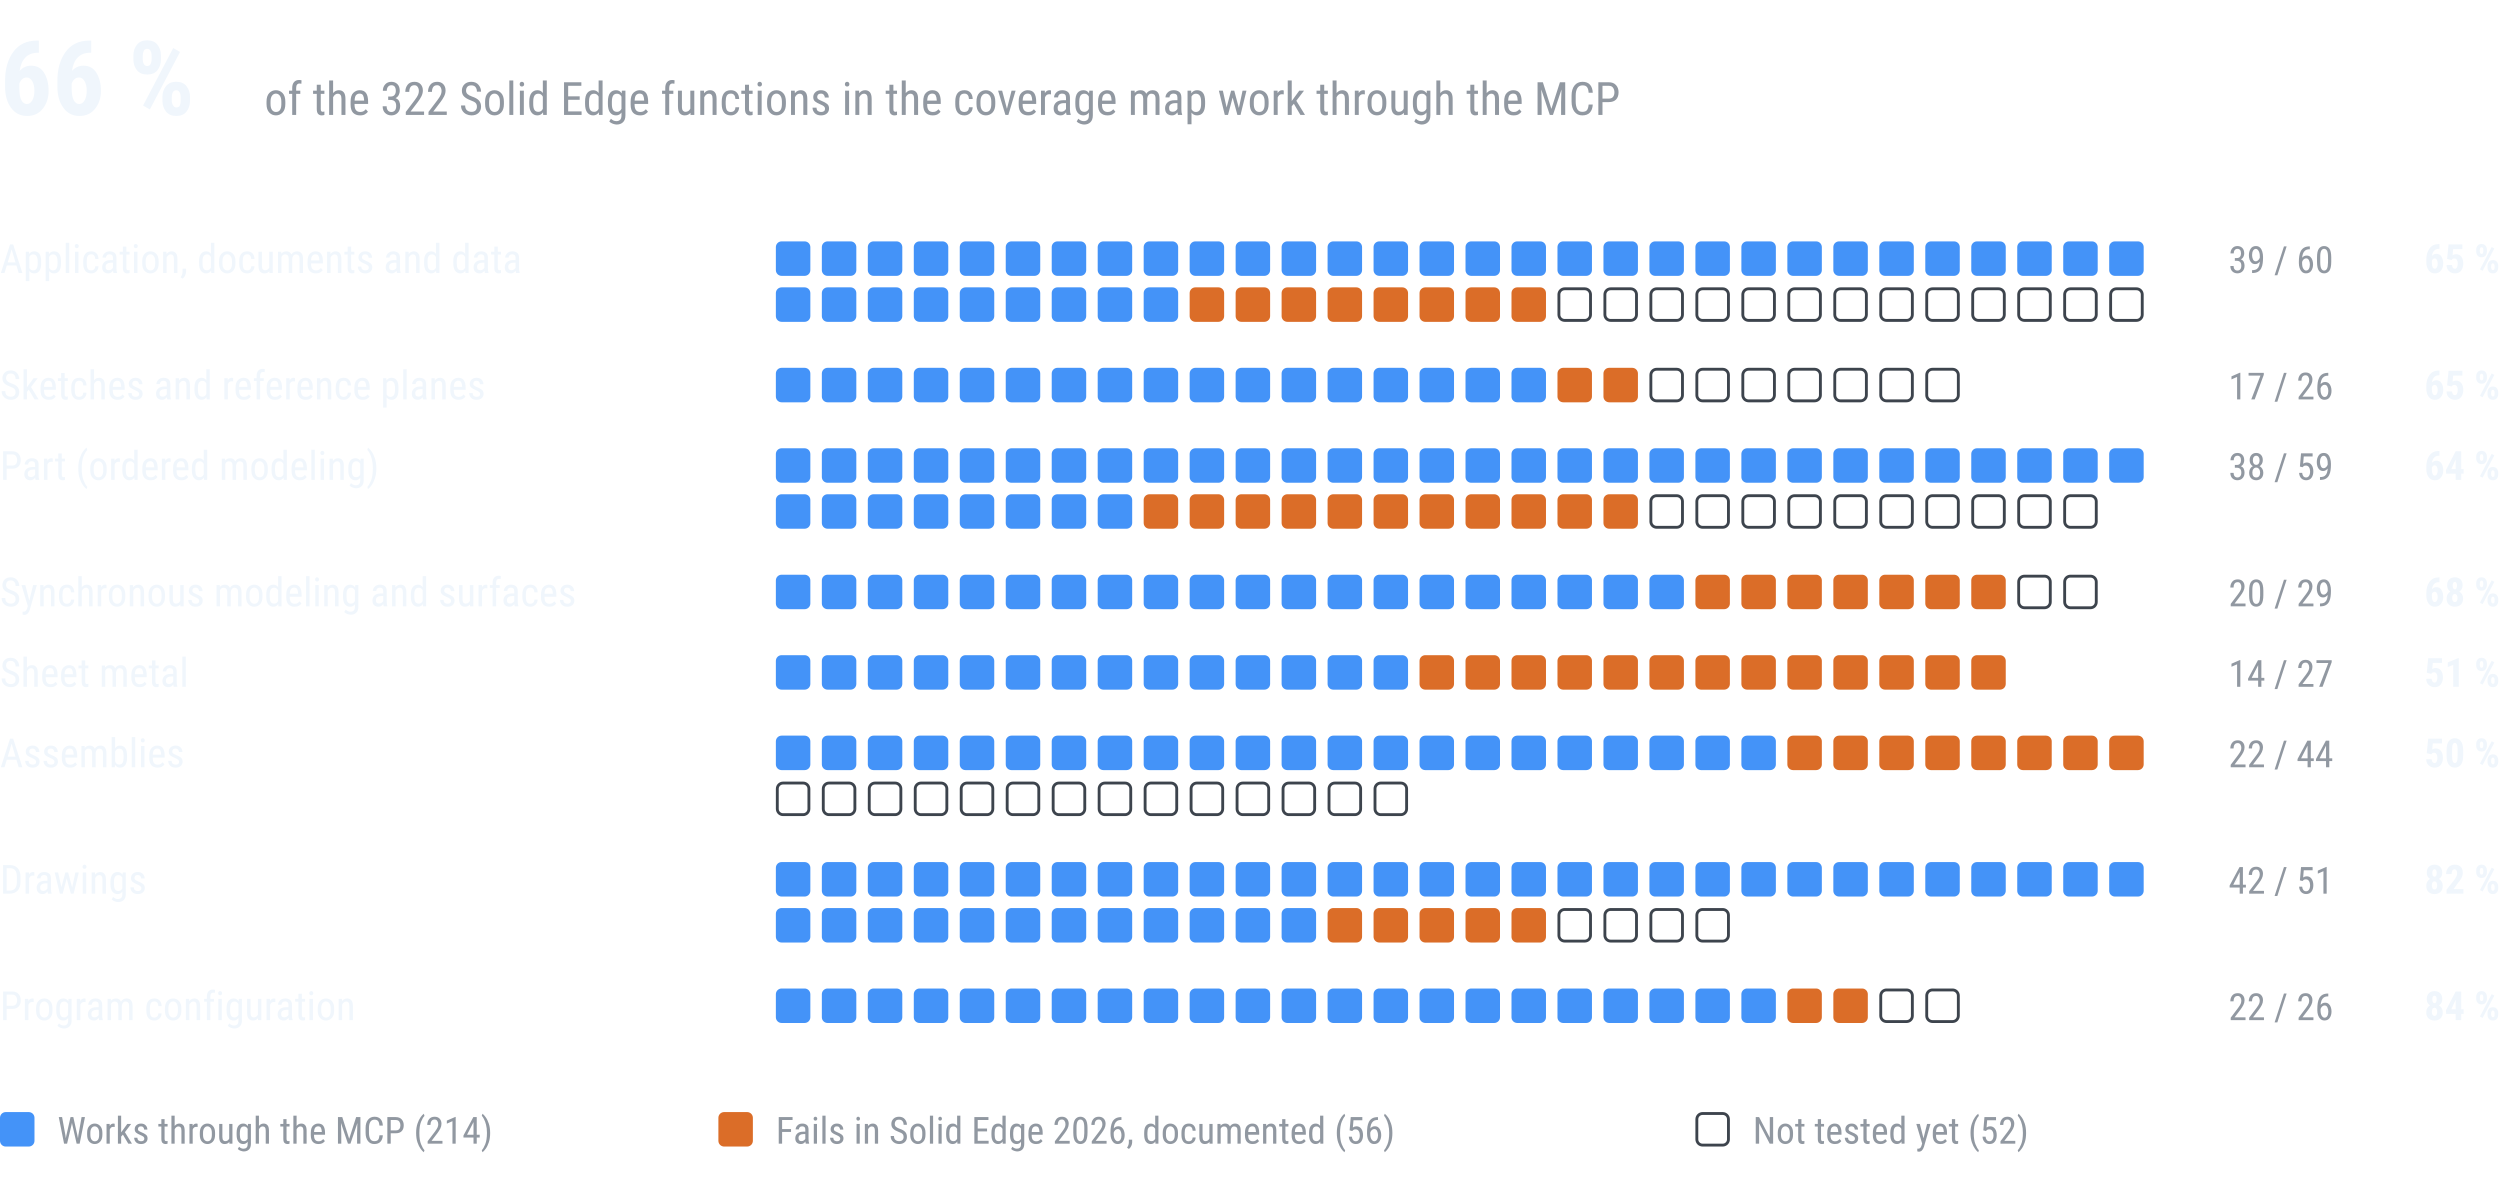
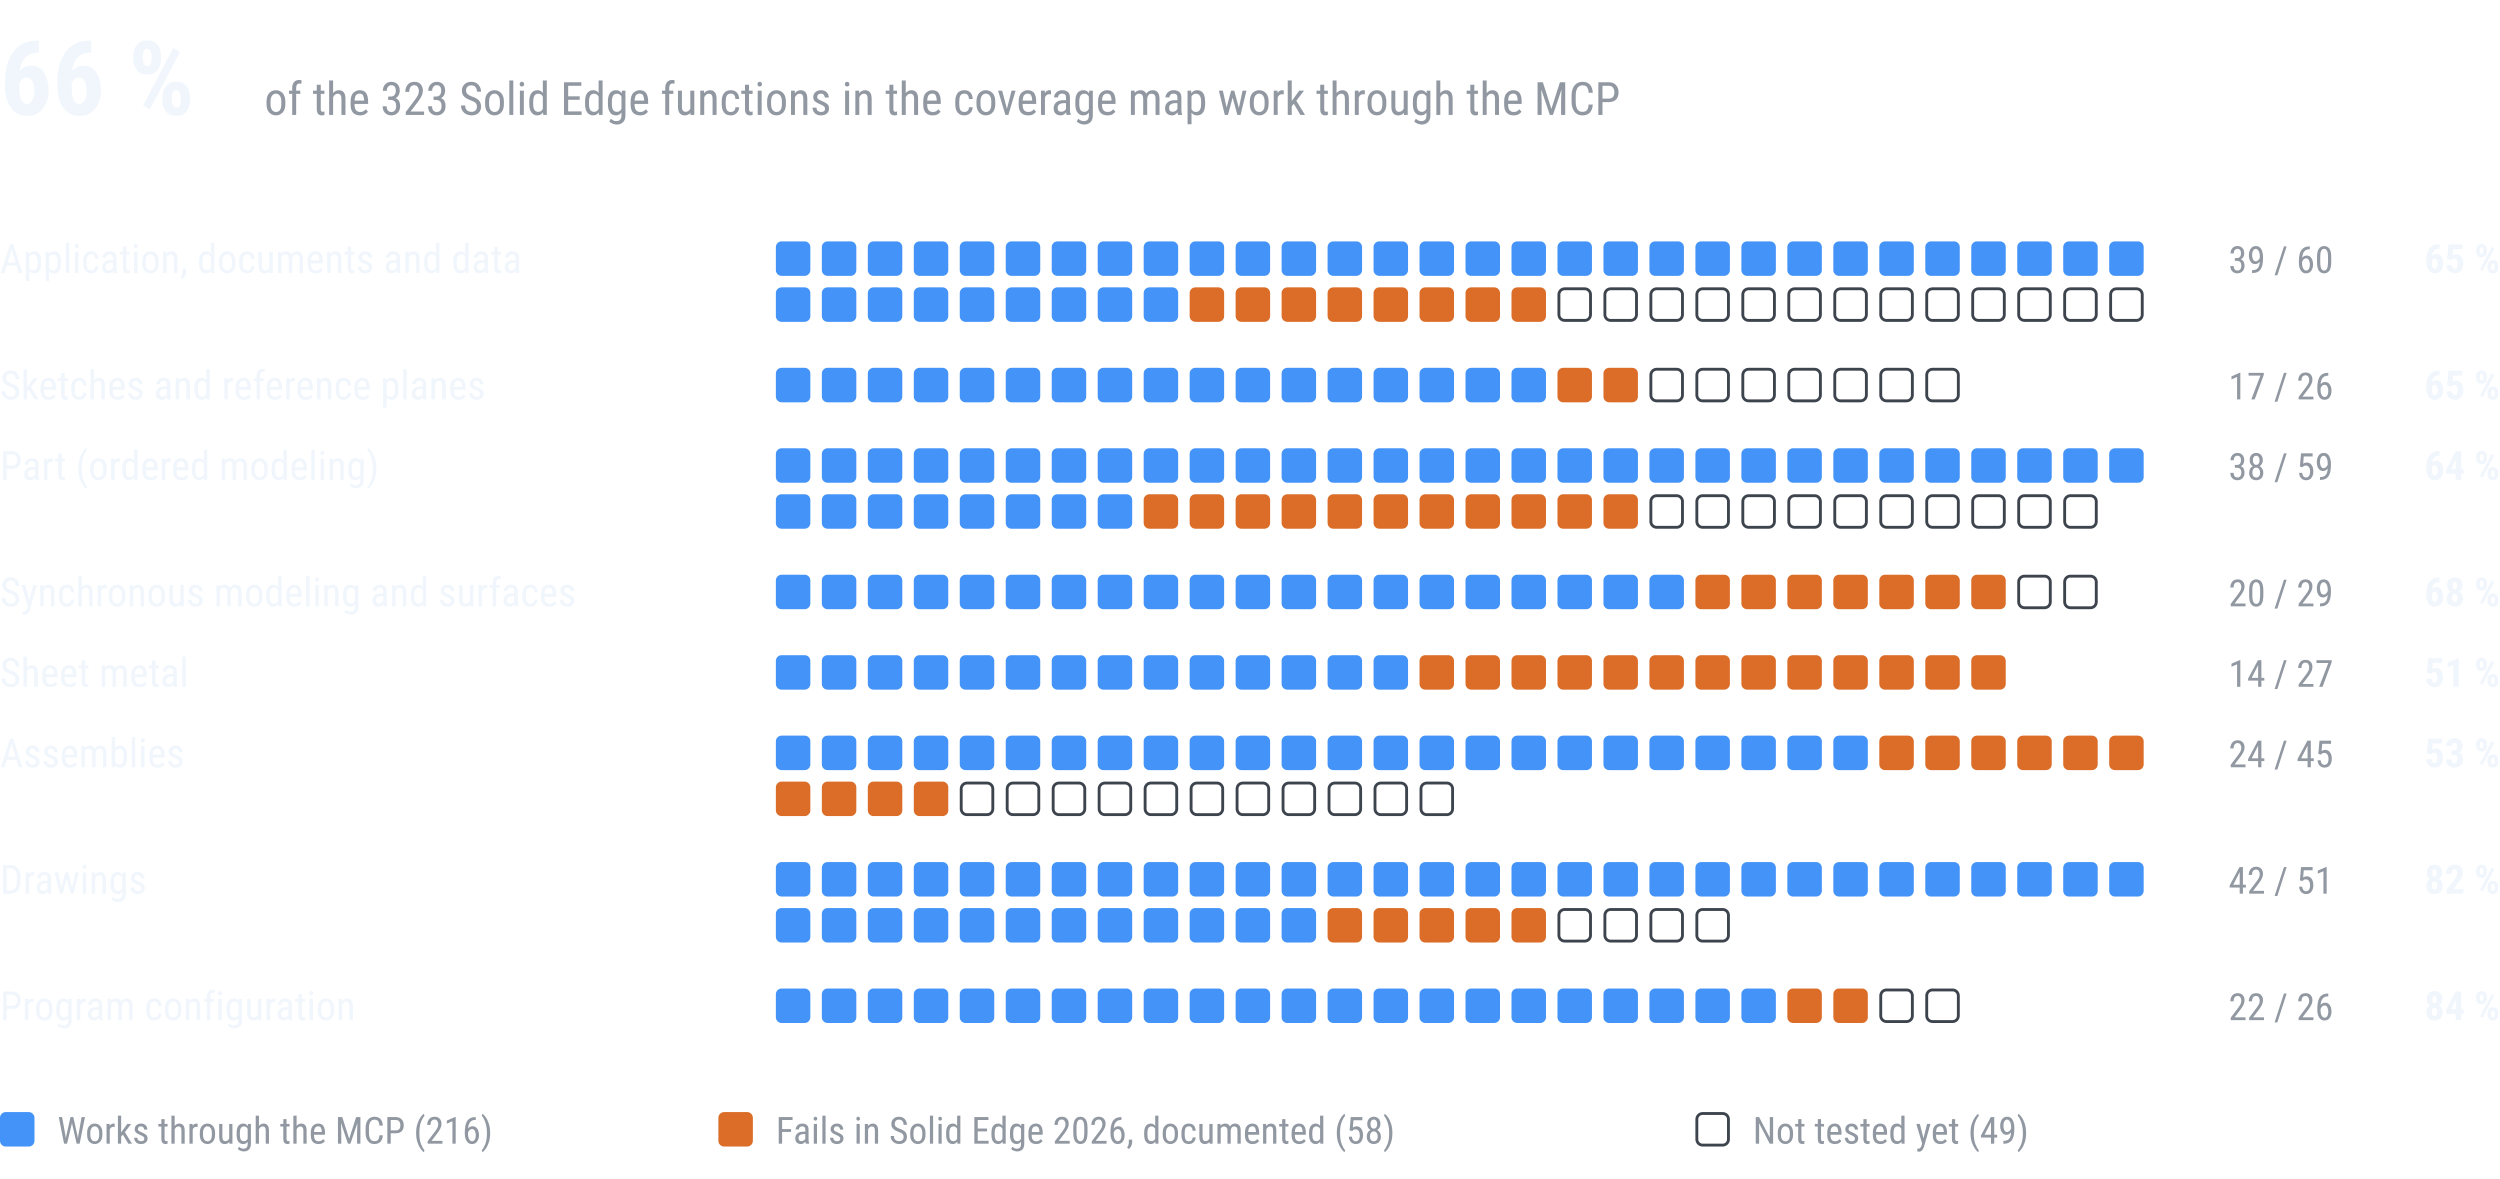
<svg xmlns="http://www.w3.org/2000/svg" width="870" height="410" viewBox="0 0 870 410" role="img" aria-labelledby="title desc">
  <g font-family="Bahnschrift, 'DIN Alternate', 'DIN 1451', D-DIN, Barlow, 'Roboto Condensed', 'Arial Narrow', sans-serif">
    <text x="0" y="40" font-size="36" font-weight="600" fill="#f0f6fc">66 %</text>
-     <text x="92" y="40" font-size="16" fill="#9198a1">of the 322 Solid Edge functions in the coverage map work through the MCP</text>
+     <text x="92" y="40" font-size="16" fill="#9198a1">of the 323 Solid Edge functions in the coverage map work through the MCP</text>
    <text x="0" y="95" font-size="14" fill="#f0f6fc">Application, documents and data</text>
    <rect x="270" y="84" width="12" height="12" rx="2" fill="#4493f8" />
    <rect x="286" y="84" width="12" height="12" rx="2" fill="#4493f8" />
    <rect x="302" y="84" width="12" height="12" rx="2" fill="#4493f8" />
    <rect x="318" y="84" width="12" height="12" rx="2" fill="#4493f8" />
    <rect x="334" y="84" width="12" height="12" rx="2" fill="#4493f8" />
    <rect x="350" y="84" width="12" height="12" rx="2" fill="#4493f8" />
    <rect x="366" y="84" width="12" height="12" rx="2" fill="#4493f8" />
    <rect x="382" y="84" width="12" height="12" rx="2" fill="#4493f8" />
    <rect x="398" y="84" width="12" height="12" rx="2" fill="#4493f8" />
    <rect x="414" y="84" width="12" height="12" rx="2" fill="#4493f8" />
    <rect x="430" y="84" width="12" height="12" rx="2" fill="#4493f8" />
    <rect x="446" y="84" width="12" height="12" rx="2" fill="#4493f8" />
    <rect x="462" y="84" width="12" height="12" rx="2" fill="#4493f8" />
    <rect x="478" y="84" width="12" height="12" rx="2" fill="#4493f8" />
    <rect x="494" y="84" width="12" height="12" rx="2" fill="#4493f8" />
    <rect x="510" y="84" width="12" height="12" rx="2" fill="#4493f8" />
    <rect x="526" y="84" width="12" height="12" rx="2" fill="#4493f8" />
    <rect x="542" y="84" width="12" height="12" rx="2" fill="#4493f8" />
    <rect x="558" y="84" width="12" height="12" rx="2" fill="#4493f8" />
    <rect x="574" y="84" width="12" height="12" rx="2" fill="#4493f8" />
    <rect x="590" y="84" width="12" height="12" rx="2" fill="#4493f8" />
    <rect x="606" y="84" width="12" height="12" rx="2" fill="#4493f8" />
    <rect x="622" y="84" width="12" height="12" rx="2" fill="#4493f8" />
    <rect x="638" y="84" width="12" height="12" rx="2" fill="#4493f8" />
    <rect x="654" y="84" width="12" height="12" rx="2" fill="#4493f8" />
    <rect x="670" y="84" width="12" height="12" rx="2" fill="#4493f8" />
    <rect x="686" y="84" width="12" height="12" rx="2" fill="#4493f8" />
    <rect x="702" y="84" width="12" height="12" rx="2" fill="#4493f8" />
    <rect x="718" y="84" width="12" height="12" rx="2" fill="#4493f8" />
    <rect x="734" y="84" width="12" height="12" rx="2" fill="#4493f8" />
    <rect x="270" y="100" width="12" height="12" rx="2" fill="#4493f8" />
    <rect x="286" y="100" width="12" height="12" rx="2" fill="#4493f8" />
    <rect x="302" y="100" width="12" height="12" rx="2" fill="#4493f8" />
    <rect x="318" y="100" width="12" height="12" rx="2" fill="#4493f8" />
    <rect x="334" y="100" width="12" height="12" rx="2" fill="#4493f8" />
    <rect x="350" y="100" width="12" height="12" rx="2" fill="#4493f8" />
    <rect x="366" y="100" width="12" height="12" rx="2" fill="#4493f8" />
    <rect x="382" y="100" width="12" height="12" rx="2" fill="#4493f8" />
    <rect x="398" y="100" width="12" height="12" rx="2" fill="#4493f8" />
    <rect x="414" y="100" width="12" height="12" rx="2" fill="#db6d28" />
    <rect x="430" y="100" width="12" height="12" rx="2" fill="#db6d28" />
    <rect x="446" y="100" width="12" height="12" rx="2" fill="#db6d28" />
    <rect x="462" y="100" width="12" height="12" rx="2" fill="#db6d28" />
    <rect x="478" y="100" width="12" height="12" rx="2" fill="#db6d28" />
    <rect x="494" y="100" width="12" height="12" rx="2" fill="#db6d28" />
    <rect x="510" y="100" width="12" height="12" rx="2" fill="#db6d28" />
    <rect x="526" y="100" width="12" height="12" rx="2" fill="#db6d28" />
    <rect x="542.5" y="100.5" width="11" height="11" rx="2" fill="none" stroke="#3d444d" />
    <rect x="558.5" y="100.5" width="11" height="11" rx="2" fill="none" stroke="#3d444d" />
    <rect x="574.5" y="100.5" width="11" height="11" rx="2" fill="none" stroke="#3d444d" />
    <rect x="590.5" y="100.5" width="11" height="11" rx="2" fill="none" stroke="#3d444d" />
    <rect x="606.5" y="100.5" width="11" height="11" rx="2" fill="none" stroke="#3d444d" />
    <rect x="622.5" y="100.5" width="11" height="11" rx="2" fill="none" stroke="#3d444d" />
    <rect x="638.5" y="100.5" width="11" height="11" rx="2" fill="none" stroke="#3d444d" />
    <rect x="654.5" y="100.5" width="11" height="11" rx="2" fill="none" stroke="#3d444d" />
    <rect x="670.5" y="100.5" width="11" height="11" rx="2" fill="none" stroke="#3d444d" />
    <rect x="686.5" y="100.5" width="11" height="11" rx="2" fill="none" stroke="#3d444d" />
    <rect x="702.5" y="100.5" width="11" height="11" rx="2" fill="none" stroke="#3d444d" />
    <rect x="718.5" y="100.5" width="11" height="11" rx="2" fill="none" stroke="#3d444d" />
    <rect x="734.5" y="100.5" width="11" height="11" rx="2" fill="none" stroke="#3d444d" />
    <text x="812" y="95" font-size="13" text-anchor="end" fill="#9198a1">39 / 60</text>
    <text x="870" y="95" font-size="14" font-weight="600" text-anchor="end" fill="#f0f6fc">65 %</text>
    <text x="0" y="139" font-size="14" fill="#f0f6fc">Sketches and reference planes</text>
    <rect x="270" y="128" width="12" height="12" rx="2" fill="#4493f8" />
    <rect x="286" y="128" width="12" height="12" rx="2" fill="#4493f8" />
    <rect x="302" y="128" width="12" height="12" rx="2" fill="#4493f8" />
    <rect x="318" y="128" width="12" height="12" rx="2" fill="#4493f8" />
    <rect x="334" y="128" width="12" height="12" rx="2" fill="#4493f8" />
    <rect x="350" y="128" width="12" height="12" rx="2" fill="#4493f8" />
    <rect x="366" y="128" width="12" height="12" rx="2" fill="#4493f8" />
    <rect x="382" y="128" width="12" height="12" rx="2" fill="#4493f8" />
    <rect x="398" y="128" width="12" height="12" rx="2" fill="#4493f8" />
    <rect x="414" y="128" width="12" height="12" rx="2" fill="#4493f8" />
    <rect x="430" y="128" width="12" height="12" rx="2" fill="#4493f8" />
    <rect x="446" y="128" width="12" height="12" rx="2" fill="#4493f8" />
    <rect x="462" y="128" width="12" height="12" rx="2" fill="#4493f8" />
    <rect x="478" y="128" width="12" height="12" rx="2" fill="#4493f8" />
    <rect x="494" y="128" width="12" height="12" rx="2" fill="#4493f8" />
    <rect x="510" y="128" width="12" height="12" rx="2" fill="#4493f8" />
    <rect x="526" y="128" width="12" height="12" rx="2" fill="#4493f8" />
    <rect x="542" y="128" width="12" height="12" rx="2" fill="#db6d28" />
    <rect x="558" y="128" width="12" height="12" rx="2" fill="#db6d28" />
    <rect x="574.5" y="128.5" width="11" height="11" rx="2" fill="none" stroke="#3d444d" />
    <rect x="590.5" y="128.5" width="11" height="11" rx="2" fill="none" stroke="#3d444d" />
    <rect x="606.5" y="128.5" width="11" height="11" rx="2" fill="none" stroke="#3d444d" />
    <rect x="622.5" y="128.5" width="11" height="11" rx="2" fill="none" stroke="#3d444d" />
    <rect x="638.5" y="128.5" width="11" height="11" rx="2" fill="none" stroke="#3d444d" />
    <rect x="654.5" y="128.5" width="11" height="11" rx="2" fill="none" stroke="#3d444d" />
    <rect x="670.5" y="128.5" width="11" height="11" rx="2" fill="none" stroke="#3d444d" />
    <text x="812" y="139" font-size="13" text-anchor="end" fill="#9198a1">17 / 26</text>
    <text x="870" y="139" font-size="14" font-weight="600" text-anchor="end" fill="#f0f6fc">65 %</text>
    <text x="0" y="167" font-size="14" fill="#f0f6fc">Part (ordered modeling)</text>
    <rect x="270" y="156" width="12" height="12" rx="2" fill="#4493f8" />
    <rect x="286" y="156" width="12" height="12" rx="2" fill="#4493f8" />
    <rect x="302" y="156" width="12" height="12" rx="2" fill="#4493f8" />
    <rect x="318" y="156" width="12" height="12" rx="2" fill="#4493f8" />
    <rect x="334" y="156" width="12" height="12" rx="2" fill="#4493f8" />
    <rect x="350" y="156" width="12" height="12" rx="2" fill="#4493f8" />
    <rect x="366" y="156" width="12" height="12" rx="2" fill="#4493f8" />
    <rect x="382" y="156" width="12" height="12" rx="2" fill="#4493f8" />
    <rect x="398" y="156" width="12" height="12" rx="2" fill="#4493f8" />
    <rect x="414" y="156" width="12" height="12" rx="2" fill="#4493f8" />
    <rect x="430" y="156" width="12" height="12" rx="2" fill="#4493f8" />
    <rect x="446" y="156" width="12" height="12" rx="2" fill="#4493f8" />
    <rect x="462" y="156" width="12" height="12" rx="2" fill="#4493f8" />
    <rect x="478" y="156" width="12" height="12" rx="2" fill="#4493f8" />
    <rect x="494" y="156" width="12" height="12" rx="2" fill="#4493f8" />
    <rect x="510" y="156" width="12" height="12" rx="2" fill="#4493f8" />
    <rect x="526" y="156" width="12" height="12" rx="2" fill="#4493f8" />
    <rect x="542" y="156" width="12" height="12" rx="2" fill="#4493f8" />
    <rect x="558" y="156" width="12" height="12" rx="2" fill="#4493f8" />
    <rect x="574" y="156" width="12" height="12" rx="2" fill="#4493f8" />
    <rect x="590" y="156" width="12" height="12" rx="2" fill="#4493f8" />
    <rect x="606" y="156" width="12" height="12" rx="2" fill="#4493f8" />
    <rect x="622" y="156" width="12" height="12" rx="2" fill="#4493f8" />
    <rect x="638" y="156" width="12" height="12" rx="2" fill="#4493f8" />
    <rect x="654" y="156" width="12" height="12" rx="2" fill="#4493f8" />
    <rect x="670" y="156" width="12" height="12" rx="2" fill="#4493f8" />
    <rect x="686" y="156" width="12" height="12" rx="2" fill="#4493f8" />
    <rect x="702" y="156" width="12" height="12" rx="2" fill="#4493f8" />
    <rect x="718" y="156" width="12" height="12" rx="2" fill="#4493f8" />
    <rect x="734" y="156" width="12" height="12" rx="2" fill="#4493f8" />
    <rect x="270" y="172" width="12" height="12" rx="2" fill="#4493f8" />
    <rect x="286" y="172" width="12" height="12" rx="2" fill="#4493f8" />
    <rect x="302" y="172" width="12" height="12" rx="2" fill="#4493f8" />
    <rect x="318" y="172" width="12" height="12" rx="2" fill="#4493f8" />
    <rect x="334" y="172" width="12" height="12" rx="2" fill="#4493f8" />
    <rect x="350" y="172" width="12" height="12" rx="2" fill="#4493f8" />
    <rect x="366" y="172" width="12" height="12" rx="2" fill="#4493f8" />
    <rect x="382" y="172" width="12" height="12" rx="2" fill="#4493f8" />
    <rect x="398" y="172" width="12" height="12" rx="2" fill="#db6d28" />
    <rect x="414" y="172" width="12" height="12" rx="2" fill="#db6d28" />
    <rect x="430" y="172" width="12" height="12" rx="2" fill="#db6d28" />
    <rect x="446" y="172" width="12" height="12" rx="2" fill="#db6d28" />
    <rect x="462" y="172" width="12" height="12" rx="2" fill="#db6d28" />
    <rect x="478" y="172" width="12" height="12" rx="2" fill="#db6d28" />
    <rect x="494" y="172" width="12" height="12" rx="2" fill="#db6d28" />
    <rect x="510" y="172" width="12" height="12" rx="2" fill="#db6d28" />
    <rect x="526" y="172" width="12" height="12" rx="2" fill="#db6d28" />
    <rect x="542" y="172" width="12" height="12" rx="2" fill="#db6d28" />
    <rect x="558" y="172" width="12" height="12" rx="2" fill="#db6d28" />
    <rect x="574.5" y="172.5" width="11" height="11" rx="2" fill="none" stroke="#3d444d" />
    <rect x="590.5" y="172.5" width="11" height="11" rx="2" fill="none" stroke="#3d444d" />
    <rect x="606.5" y="172.5" width="11" height="11" rx="2" fill="none" stroke="#3d444d" />
    <rect x="622.5" y="172.5" width="11" height="11" rx="2" fill="none" stroke="#3d444d" />
    <rect x="638.5" y="172.5" width="11" height="11" rx="2" fill="none" stroke="#3d444d" />
    <rect x="654.5" y="172.5" width="11" height="11" rx="2" fill="none" stroke="#3d444d" />
    <rect x="670.5" y="172.5" width="11" height="11" rx="2" fill="none" stroke="#3d444d" />
    <rect x="686.5" y="172.5" width="11" height="11" rx="2" fill="none" stroke="#3d444d" />
    <rect x="702.5" y="172.5" width="11" height="11" rx="2" fill="none" stroke="#3d444d" />
    <rect x="718.5" y="172.5" width="11" height="11" rx="2" fill="none" stroke="#3d444d" />
    <text x="812" y="167" font-size="13" text-anchor="end" fill="#9198a1">38 / 59</text>
    <text x="870" y="167" font-size="14" font-weight="600" text-anchor="end" fill="#f0f6fc">64 %</text>
    <text x="0" y="211" font-size="14" fill="#f0f6fc">Synchronous modeling and surfaces</text>
    <rect x="270" y="200" width="12" height="12" rx="2" fill="#4493f8" />
    <rect x="286" y="200" width="12" height="12" rx="2" fill="#4493f8" />
    <rect x="302" y="200" width="12" height="12" rx="2" fill="#4493f8" />
    <rect x="318" y="200" width="12" height="12" rx="2" fill="#4493f8" />
    <rect x="334" y="200" width="12" height="12" rx="2" fill="#4493f8" />
    <rect x="350" y="200" width="12" height="12" rx="2" fill="#4493f8" />
    <rect x="366" y="200" width="12" height="12" rx="2" fill="#4493f8" />
    <rect x="382" y="200" width="12" height="12" rx="2" fill="#4493f8" />
    <rect x="398" y="200" width="12" height="12" rx="2" fill="#4493f8" />
    <rect x="414" y="200" width="12" height="12" rx="2" fill="#4493f8" />
    <rect x="430" y="200" width="12" height="12" rx="2" fill="#4493f8" />
    <rect x="446" y="200" width="12" height="12" rx="2" fill="#4493f8" />
    <rect x="462" y="200" width="12" height="12" rx="2" fill="#4493f8" />
    <rect x="478" y="200" width="12" height="12" rx="2" fill="#4493f8" />
    <rect x="494" y="200" width="12" height="12" rx="2" fill="#4493f8" />
    <rect x="510" y="200" width="12" height="12" rx="2" fill="#4493f8" />
    <rect x="526" y="200" width="12" height="12" rx="2" fill="#4493f8" />
    <rect x="542" y="200" width="12" height="12" rx="2" fill="#4493f8" />
    <rect x="558" y="200" width="12" height="12" rx="2" fill="#4493f8" />
    <rect x="574" y="200" width="12" height="12" rx="2" fill="#4493f8" />
    <rect x="590" y="200" width="12" height="12" rx="2" fill="#db6d28" />
    <rect x="606" y="200" width="12" height="12" rx="2" fill="#db6d28" />
    <rect x="622" y="200" width="12" height="12" rx="2" fill="#db6d28" />
    <rect x="638" y="200" width="12" height="12" rx="2" fill="#db6d28" />
    <rect x="654" y="200" width="12" height="12" rx="2" fill="#db6d28" />
    <rect x="670" y="200" width="12" height="12" rx="2" fill="#db6d28" />
    <rect x="686" y="200" width="12" height="12" rx="2" fill="#db6d28" />
    <rect x="702.5" y="200.5" width="11" height="11" rx="2" fill="none" stroke="#3d444d" />
    <rect x="718.5" y="200.5" width="11" height="11" rx="2" fill="none" stroke="#3d444d" />
    <text x="812" y="211" font-size="13" text-anchor="end" fill="#9198a1">20 / 29</text>
    <text x="870" y="211" font-size="14" font-weight="600" text-anchor="end" fill="#f0f6fc">68 %</text>
    <text x="0" y="239" font-size="14" fill="#f0f6fc">Sheet metal</text>
    <rect x="270" y="228" width="12" height="12" rx="2" fill="#4493f8" />
    <rect x="286" y="228" width="12" height="12" rx="2" fill="#4493f8" />
    <rect x="302" y="228" width="12" height="12" rx="2" fill="#4493f8" />
    <rect x="318" y="228" width="12" height="12" rx="2" fill="#4493f8" />
    <rect x="334" y="228" width="12" height="12" rx="2" fill="#4493f8" />
    <rect x="350" y="228" width="12" height="12" rx="2" fill="#4493f8" />
    <rect x="366" y="228" width="12" height="12" rx="2" fill="#4493f8" />
    <rect x="382" y="228" width="12" height="12" rx="2" fill="#4493f8" />
    <rect x="398" y="228" width="12" height="12" rx="2" fill="#4493f8" />
    <rect x="414" y="228" width="12" height="12" rx="2" fill="#4493f8" />
    <rect x="430" y="228" width="12" height="12" rx="2" fill="#4493f8" />
    <rect x="446" y="228" width="12" height="12" rx="2" fill="#4493f8" />
    <rect x="462" y="228" width="12" height="12" rx="2" fill="#4493f8" />
    <rect x="478" y="228" width="12" height="12" rx="2" fill="#4493f8" />
    <rect x="494" y="228" width="12" height="12" rx="2" fill="#db6d28" />
    <rect x="510" y="228" width="12" height="12" rx="2" fill="#db6d28" />
    <rect x="526" y="228" width="12" height="12" rx="2" fill="#db6d28" />
    <rect x="542" y="228" width="12" height="12" rx="2" fill="#db6d28" />
    <rect x="558" y="228" width="12" height="12" rx="2" fill="#db6d28" />
    <rect x="574" y="228" width="12" height="12" rx="2" fill="#db6d28" />
    <rect x="590" y="228" width="12" height="12" rx="2" fill="#db6d28" />
    <rect x="606" y="228" width="12" height="12" rx="2" fill="#db6d28" />
    <rect x="622" y="228" width="12" height="12" rx="2" fill="#db6d28" />
    <rect x="638" y="228" width="12" height="12" rx="2" fill="#db6d28" />
    <rect x="654" y="228" width="12" height="12" rx="2" fill="#db6d28" />
    <rect x="670" y="228" width="12" height="12" rx="2" fill="#db6d28" />
    <rect x="686" y="228" width="12" height="12" rx="2" fill="#db6d28" />
    <text x="812" y="239" font-size="13" text-anchor="end" fill="#9198a1">14 / 27</text>
    <text x="870" y="239" font-size="14" font-weight="600" text-anchor="end" fill="#f0f6fc">51 %</text>
    <text x="0" y="267" font-size="14" fill="#f0f6fc">Assemblies</text>
    <rect x="270" y="256" width="12" height="12" rx="2" fill="#4493f8" />
    <rect x="286" y="256" width="12" height="12" rx="2" fill="#4493f8" />
    <rect x="302" y="256" width="12" height="12" rx="2" fill="#4493f8" />
    <rect x="318" y="256" width="12" height="12" rx="2" fill="#4493f8" />
    <rect x="334" y="256" width="12" height="12" rx="2" fill="#4493f8" />
    <rect x="350" y="256" width="12" height="12" rx="2" fill="#4493f8" />
    <rect x="366" y="256" width="12" height="12" rx="2" fill="#4493f8" />
    <rect x="382" y="256" width="12" height="12" rx="2" fill="#4493f8" />
    <rect x="398" y="256" width="12" height="12" rx="2" fill="#4493f8" />
    <rect x="414" y="256" width="12" height="12" rx="2" fill="#4493f8" />
    <rect x="430" y="256" width="12" height="12" rx="2" fill="#4493f8" />
    <rect x="446" y="256" width="12" height="12" rx="2" fill="#4493f8" />
    <rect x="462" y="256" width="12" height="12" rx="2" fill="#4493f8" />
    <rect x="478" y="256" width="12" height="12" rx="2" fill="#4493f8" />
    <rect x="494" y="256" width="12" height="12" rx="2" fill="#4493f8" />
    <rect x="510" y="256" width="12" height="12" rx="2" fill="#4493f8" />
    <rect x="526" y="256" width="12" height="12" rx="2" fill="#4493f8" />
    <rect x="542" y="256" width="12" height="12" rx="2" fill="#4493f8" />
    <rect x="558" y="256" width="12" height="12" rx="2" fill="#4493f8" />
    <rect x="574" y="256" width="12" height="12" rx="2" fill="#4493f8" />
    <rect x="590" y="256" width="12" height="12" rx="2" fill="#4493f8" />
    <rect x="606" y="256" width="12" height="12" rx="2" fill="#4493f8" />
-     <rect x="622" y="256" width="12" height="12" rx="2" fill="#db6d28" />
-     <rect x="638" y="256" width="12" height="12" rx="2" fill="#db6d28" />
+     <rect x="622" y="256" width="12" height="12" rx="2" fill="#4493f8" />
+     <rect x="638" y="256" width="12" height="12" rx="2" fill="#4493f8" />
    <rect x="654" y="256" width="12" height="12" rx="2" fill="#db6d28" />
    <rect x="670" y="256" width="12" height="12" rx="2" fill="#db6d28" />
    <rect x="686" y="256" width="12" height="12" rx="2" fill="#db6d28" />
    <rect x="702" y="256" width="12" height="12" rx="2" fill="#db6d28" />
    <rect x="718" y="256" width="12" height="12" rx="2" fill="#db6d28" />
    <rect x="734" y="256" width="12" height="12" rx="2" fill="#db6d28" />
-     <rect x="270.5" y="272.5" width="11" height="11" rx="2" fill="none" stroke="#3d444d" />
-     <rect x="286.5" y="272.5" width="11" height="11" rx="2" fill="none" stroke="#3d444d" />
-     <rect x="302.5" y="272.5" width="11" height="11" rx="2" fill="none" stroke="#3d444d" />
-     <rect x="318.5" y="272.5" width="11" height="11" rx="2" fill="none" stroke="#3d444d" />
+     <rect x="270" y="272" width="12" height="12" rx="2" fill="#db6d28" />
+     <rect x="286" y="272" width="12" height="12" rx="2" fill="#db6d28" />
+     <rect x="302" y="272" width="12" height="12" rx="2" fill="#db6d28" />
+     <rect x="318" y="272" width="12" height="12" rx="2" fill="#db6d28" />
    <rect x="334.5" y="272.5" width="11" height="11" rx="2" fill="none" stroke="#3d444d" />
    <rect x="350.5" y="272.5" width="11" height="11" rx="2" fill="none" stroke="#3d444d" />
    <rect x="366.5" y="272.5" width="11" height="11" rx="2" fill="none" stroke="#3d444d" />
    <rect x="382.5" y="272.5" width="11" height="11" rx="2" fill="none" stroke="#3d444d" />
    <rect x="398.5" y="272.5" width="11" height="11" rx="2" fill="none" stroke="#3d444d" />
    <rect x="414.5" y="272.5" width="11" height="11" rx="2" fill="none" stroke="#3d444d" />
    <rect x="430.5" y="272.5" width="11" height="11" rx="2" fill="none" stroke="#3d444d" />
    <rect x="446.5" y="272.5" width="11" height="11" rx="2" fill="none" stroke="#3d444d" />
    <rect x="462.5" y="272.5" width="11" height="11" rx="2" fill="none" stroke="#3d444d" />
    <rect x="478.5" y="272.5" width="11" height="11" rx="2" fill="none" stroke="#3d444d" />
-     <text x="812" y="267" font-size="13" text-anchor="end" fill="#9198a1">22 / 44</text>
-     <text x="870" y="267" font-size="14" font-weight="600" text-anchor="end" fill="#f0f6fc">50 %</text>
+     <rect x="494.5" y="272.5" width="11" height="11" rx="2" fill="none" stroke="#3d444d" />
+     <text x="812" y="267" font-size="13" text-anchor="end" fill="#9198a1">24 / 45</text>
+     <text x="870" y="267" font-size="14" font-weight="600" text-anchor="end" fill="#f0f6fc">53 %</text>
    <text x="0" y="311" font-size="14" fill="#f0f6fc">Drawings</text>
    <rect x="270" y="300" width="12" height="12" rx="2" fill="#4493f8" />
    <rect x="286" y="300" width="12" height="12" rx="2" fill="#4493f8" />
    <rect x="302" y="300" width="12" height="12" rx="2" fill="#4493f8" />
    <rect x="318" y="300" width="12" height="12" rx="2" fill="#4493f8" />
    <rect x="334" y="300" width="12" height="12" rx="2" fill="#4493f8" />
    <rect x="350" y="300" width="12" height="12" rx="2" fill="#4493f8" />
    <rect x="366" y="300" width="12" height="12" rx="2" fill="#4493f8" />
    <rect x="382" y="300" width="12" height="12" rx="2" fill="#4493f8" />
    <rect x="398" y="300" width="12" height="12" rx="2" fill="#4493f8" />
    <rect x="414" y="300" width="12" height="12" rx="2" fill="#4493f8" />
    <rect x="430" y="300" width="12" height="12" rx="2" fill="#4493f8" />
    <rect x="446" y="300" width="12" height="12" rx="2" fill="#4493f8" />
    <rect x="462" y="300" width="12" height="12" rx="2" fill="#4493f8" />
    <rect x="478" y="300" width="12" height="12" rx="2" fill="#4493f8" />
    <rect x="494" y="300" width="12" height="12" rx="2" fill="#4493f8" />
    <rect x="510" y="300" width="12" height="12" rx="2" fill="#4493f8" />
    <rect x="526" y="300" width="12" height="12" rx="2" fill="#4493f8" />
    <rect x="542" y="300" width="12" height="12" rx="2" fill="#4493f8" />
    <rect x="558" y="300" width="12" height="12" rx="2" fill="#4493f8" />
    <rect x="574" y="300" width="12" height="12" rx="2" fill="#4493f8" />
    <rect x="590" y="300" width="12" height="12" rx="2" fill="#4493f8" />
    <rect x="606" y="300" width="12" height="12" rx="2" fill="#4493f8" />
    <rect x="622" y="300" width="12" height="12" rx="2" fill="#4493f8" />
    <rect x="638" y="300" width="12" height="12" rx="2" fill="#4493f8" />
    <rect x="654" y="300" width="12" height="12" rx="2" fill="#4493f8" />
    <rect x="670" y="300" width="12" height="12" rx="2" fill="#4493f8" />
    <rect x="686" y="300" width="12" height="12" rx="2" fill="#4493f8" />
    <rect x="702" y="300" width="12" height="12" rx="2" fill="#4493f8" />
    <rect x="718" y="300" width="12" height="12" rx="2" fill="#4493f8" />
    <rect x="734" y="300" width="12" height="12" rx="2" fill="#4493f8" />
    <rect x="270" y="316" width="12" height="12" rx="2" fill="#4493f8" />
    <rect x="286" y="316" width="12" height="12" rx="2" fill="#4493f8" />
    <rect x="302" y="316" width="12" height="12" rx="2" fill="#4493f8" />
    <rect x="318" y="316" width="12" height="12" rx="2" fill="#4493f8" />
    <rect x="334" y="316" width="12" height="12" rx="2" fill="#4493f8" />
    <rect x="350" y="316" width="12" height="12" rx="2" fill="#4493f8" />
    <rect x="366" y="316" width="12" height="12" rx="2" fill="#4493f8" />
    <rect x="382" y="316" width="12" height="12" rx="2" fill="#4493f8" />
    <rect x="398" y="316" width="12" height="12" rx="2" fill="#4493f8" />
    <rect x="414" y="316" width="12" height="12" rx="2" fill="#4493f8" />
    <rect x="430" y="316" width="12" height="12" rx="2" fill="#4493f8" />
    <rect x="446" y="316" width="12" height="12" rx="2" fill="#4493f8" />
    <rect x="462" y="316" width="12" height="12" rx="2" fill="#db6d28" />
    <rect x="478" y="316" width="12" height="12" rx="2" fill="#db6d28" />
    <rect x="494" y="316" width="12" height="12" rx="2" fill="#db6d28" />
    <rect x="510" y="316" width="12" height="12" rx="2" fill="#db6d28" />
    <rect x="526" y="316" width="12" height="12" rx="2" fill="#db6d28" />
    <rect x="542.5" y="316.5" width="11" height="11" rx="2" fill="none" stroke="#3d444d" />
    <rect x="558.5" y="316.5" width="11" height="11" rx="2" fill="none" stroke="#3d444d" />
    <rect x="574.5" y="316.5" width="11" height="11" rx="2" fill="none" stroke="#3d444d" />
    <rect x="590.5" y="316.5" width="11" height="11" rx="2" fill="none" stroke="#3d444d" />
    <text x="812" y="311" font-size="13" text-anchor="end" fill="#9198a1">42 / 51</text>
    <text x="870" y="311" font-size="14" font-weight="600" text-anchor="end" fill="#f0f6fc">82 %</text>
    <text x="0" y="355" font-size="14" fill="#f0f6fc">Program configuration</text>
    <rect x="270" y="344" width="12" height="12" rx="2" fill="#4493f8" />
    <rect x="286" y="344" width="12" height="12" rx="2" fill="#4493f8" />
    <rect x="302" y="344" width="12" height="12" rx="2" fill="#4493f8" />
    <rect x="318" y="344" width="12" height="12" rx="2" fill="#4493f8" />
    <rect x="334" y="344" width="12" height="12" rx="2" fill="#4493f8" />
    <rect x="350" y="344" width="12" height="12" rx="2" fill="#4493f8" />
    <rect x="366" y="344" width="12" height="12" rx="2" fill="#4493f8" />
    <rect x="382" y="344" width="12" height="12" rx="2" fill="#4493f8" />
    <rect x="398" y="344" width="12" height="12" rx="2" fill="#4493f8" />
    <rect x="414" y="344" width="12" height="12" rx="2" fill="#4493f8" />
    <rect x="430" y="344" width="12" height="12" rx="2" fill="#4493f8" />
    <rect x="446" y="344" width="12" height="12" rx="2" fill="#4493f8" />
    <rect x="462" y="344" width="12" height="12" rx="2" fill="#4493f8" />
    <rect x="478" y="344" width="12" height="12" rx="2" fill="#4493f8" />
    <rect x="494" y="344" width="12" height="12" rx="2" fill="#4493f8" />
    <rect x="510" y="344" width="12" height="12" rx="2" fill="#4493f8" />
    <rect x="526" y="344" width="12" height="12" rx="2" fill="#4493f8" />
    <rect x="542" y="344" width="12" height="12" rx="2" fill="#4493f8" />
    <rect x="558" y="344" width="12" height="12" rx="2" fill="#4493f8" />
    <rect x="574" y="344" width="12" height="12" rx="2" fill="#4493f8" />
    <rect x="590" y="344" width="12" height="12" rx="2" fill="#4493f8" />
    <rect x="606" y="344" width="12" height="12" rx="2" fill="#4493f8" />
    <rect x="622" y="344" width="12" height="12" rx="2" fill="#db6d28" />
    <rect x="638" y="344" width="12" height="12" rx="2" fill="#db6d28" />
    <rect x="654.5" y="344.5" width="11" height="11" rx="2" fill="none" stroke="#3d444d" />
    <rect x="670.5" y="344.5" width="11" height="11" rx="2" fill="none" stroke="#3d444d" />
    <text x="812" y="355" font-size="13" text-anchor="end" fill="#9198a1">22 / 26</text>
    <text x="870" y="355" font-size="14" font-weight="600" text-anchor="end" fill="#f0f6fc">84 %</text>
    <rect x="0" y="387" width="12" height="12" rx="2" fill="#4493f8" />
-     <text x="20" y="398" font-size="13" fill="#9198a1">Works through the MCP (214)</text>
+     <text x="20" y="398" font-size="13" fill="#9198a1">Works through the MCP (216)</text>
    <rect x="250" y="387" width="12" height="12" rx="2" fill="#db6d28" />
-     <text x="270" y="398" font-size="13" fill="#9198a1">Fails in Solid Edge 2026, documented (56)</text>
+     <text x="270" y="398" font-size="13" fill="#9198a1">Fails in Solid Edge 2026, documented (58)</text>
    <rect x="590.5" y="387.5" width="11" height="11" rx="2" fill="none" stroke="#3d444d" />
-     <text x="610" y="398" font-size="13" fill="#9198a1">Not tested yet (52)</text>
+     <text x="610" y="398" font-size="13" fill="#9198a1">Not tested yet (49)</text>
  </g>
</svg>
